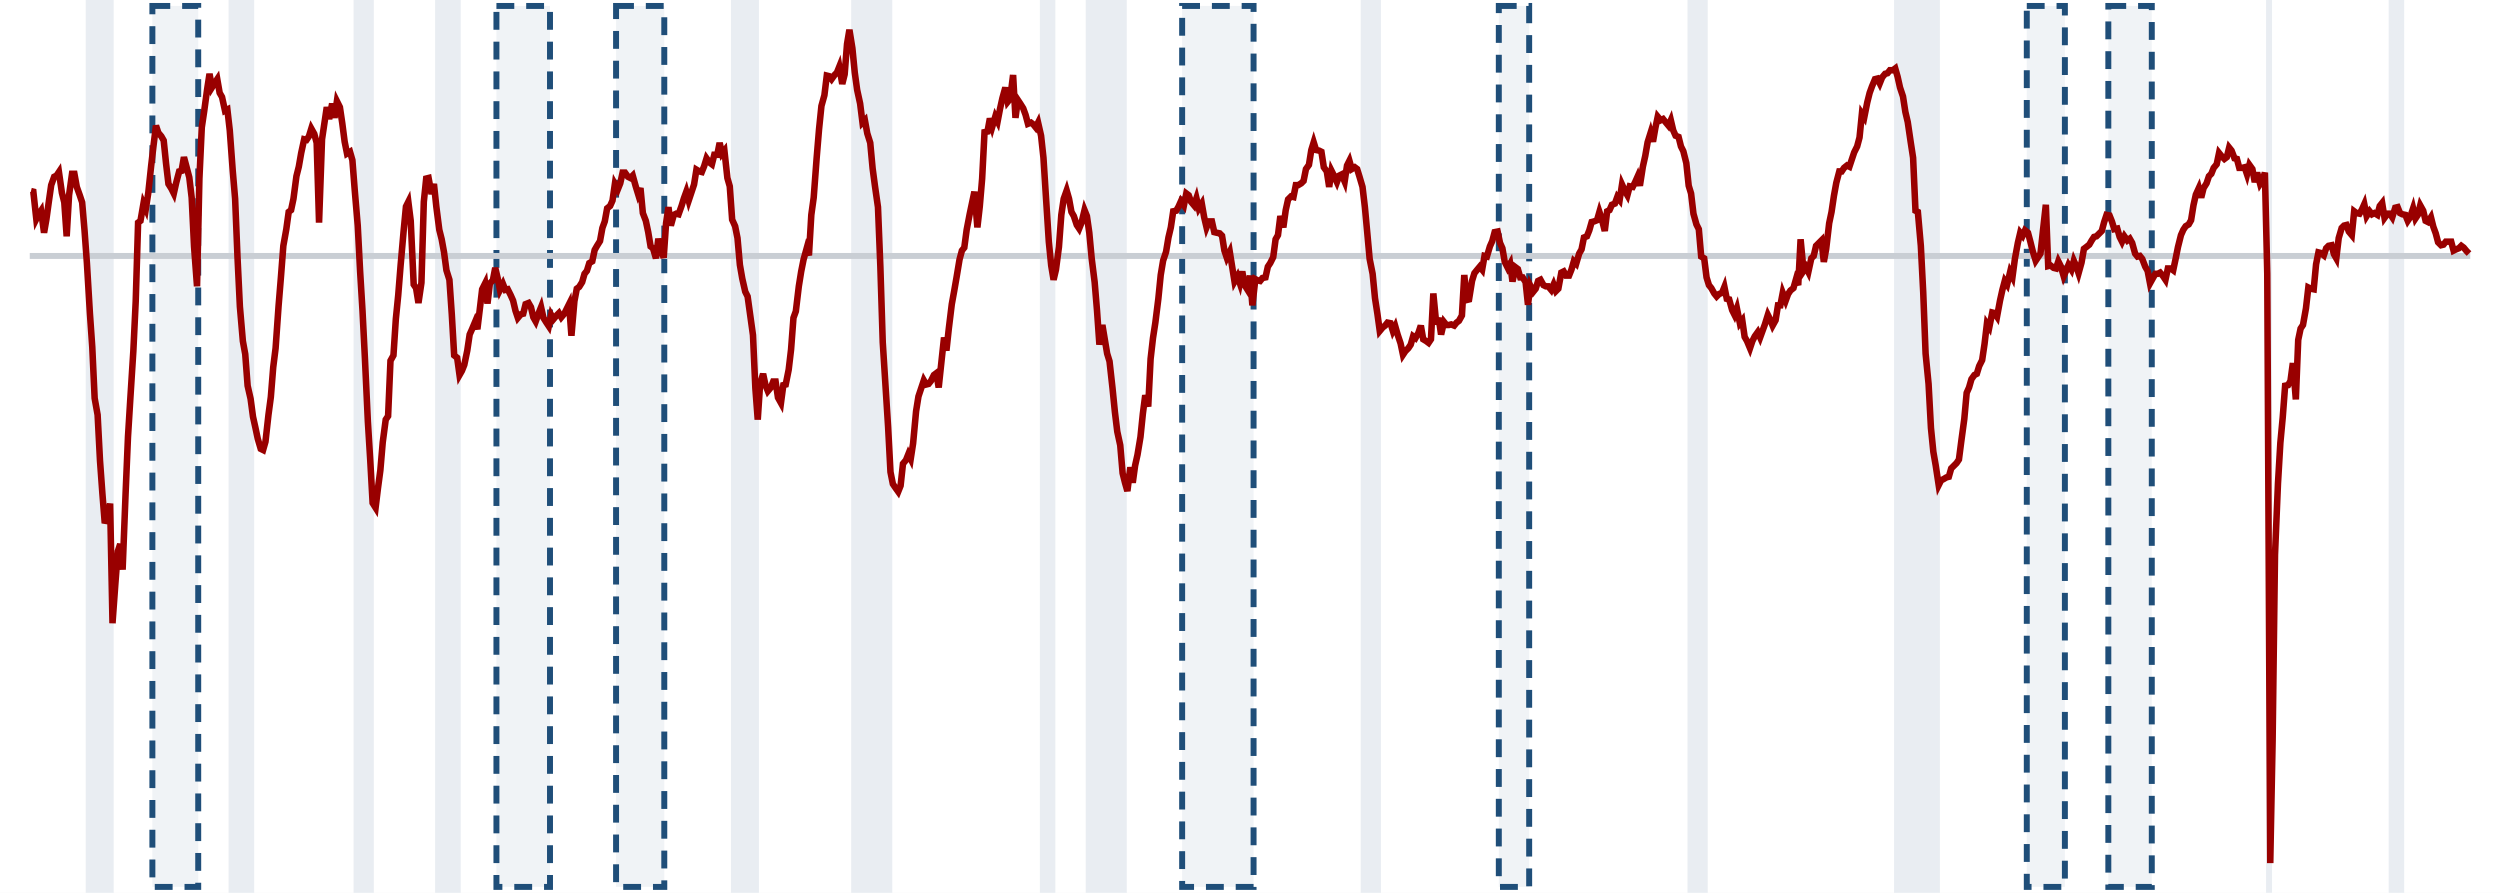
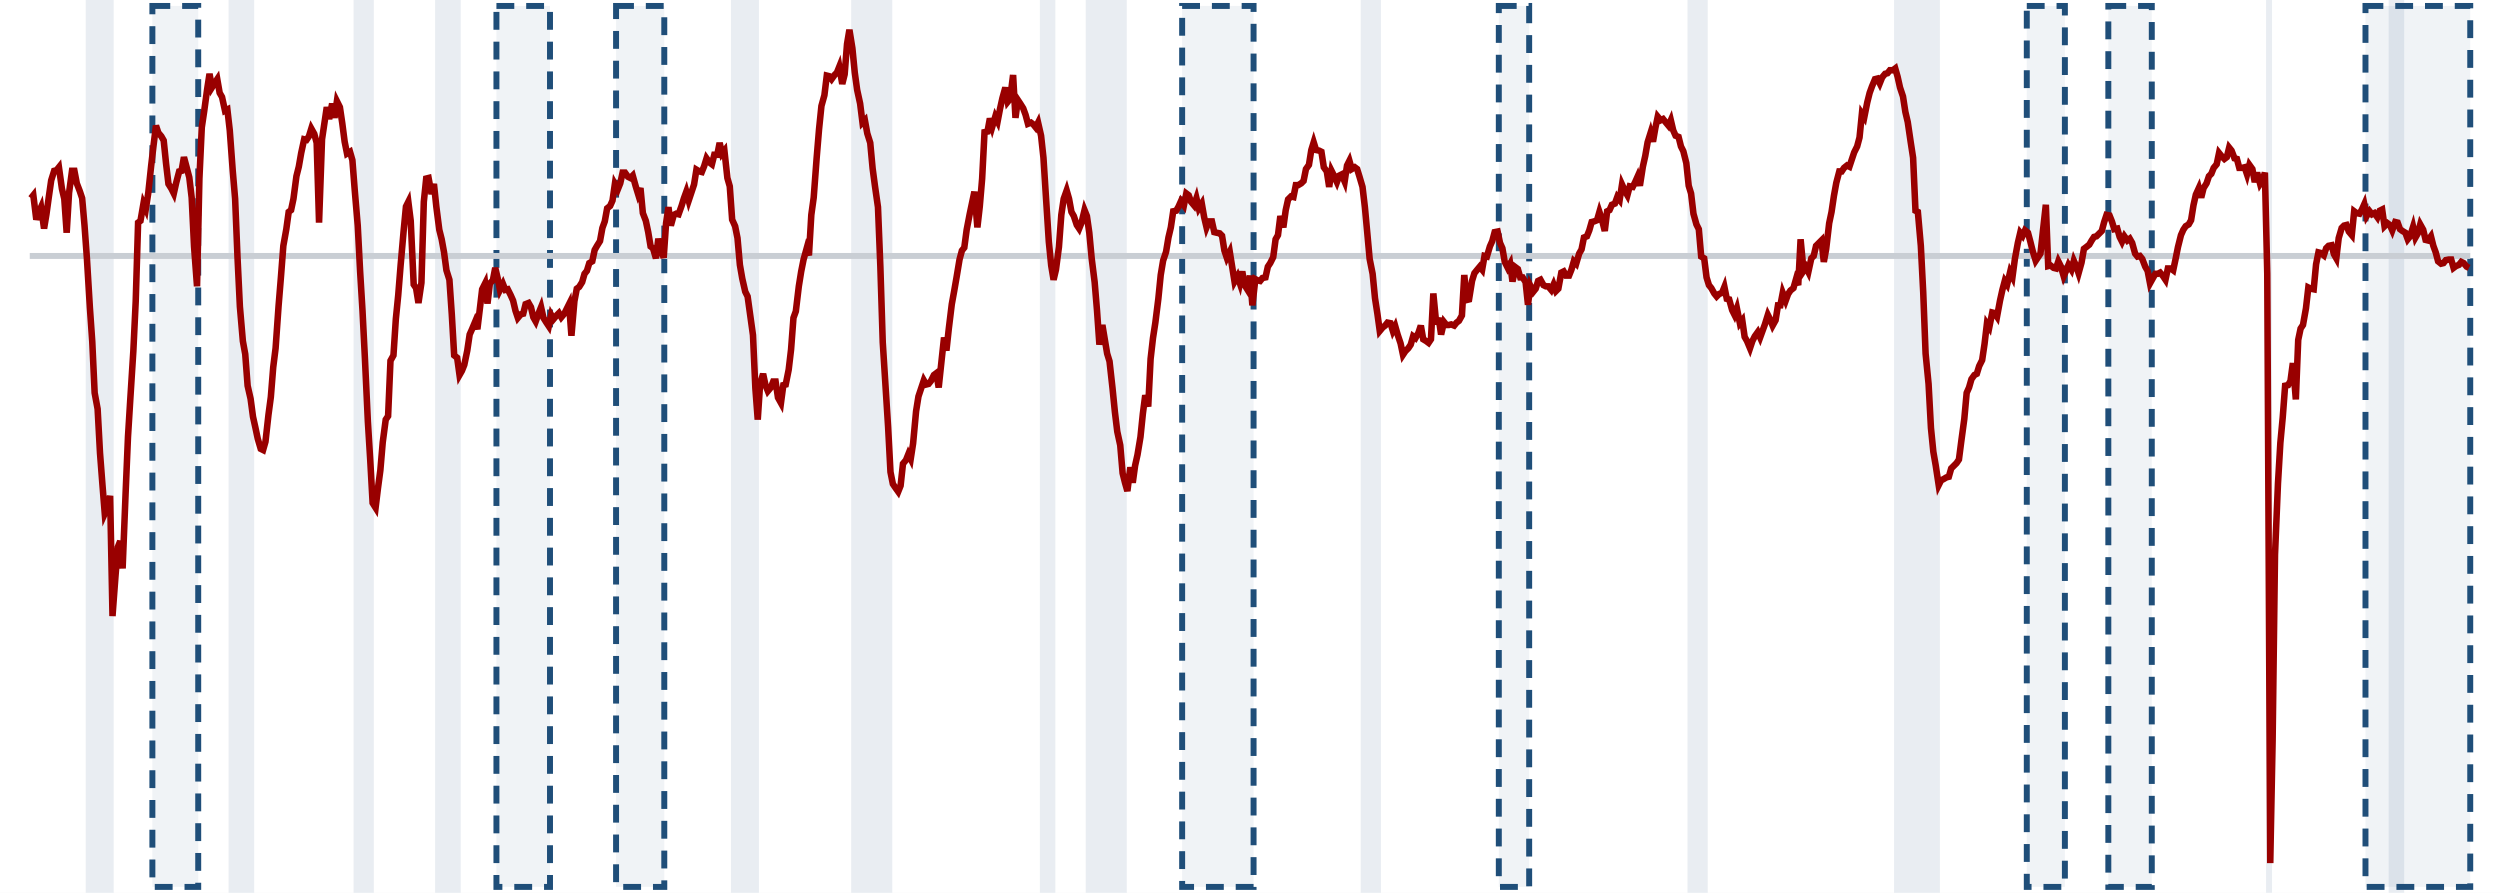
<svg xmlns="http://www.w3.org/2000/svg" viewBox="0 0 420 150" preserveAspectRatio="none">
  <defs>
    <pattern id="h" width="5" height="5" patternUnits="userSpaceOnUse" patternTransform="rotate(45)">
      <rect width="2.5" height="5" fill="#9aa3ad" fill-opacity=".6" />
    </pattern>
  </defs>
  <rect width="420" height="150" fill="#fff" />
  <rect x="14.4" y="0" width="4.7" height="150" fill="#e9edf2" />
  <rect x="38.4" y="0" width="4.3" height="150" fill="#e9edf2" />
  <rect x="59.4" y="0" width="3.4" height="150" fill="#e9edf2" />
  <rect x="73.1" y="0" width="4.3" height="150" fill="#e9edf2" />
  <rect x="122.8" y="0" width="4.7" height="150" fill="#e9edf2" />
  <rect x="143.0" y="0" width="6.9" height="150" fill="#e9edf2" />
  <rect x="174.7" y="0" width="2.6" height="150" fill="#e9edf2" />
  <rect x="182.4" y="0" width="6.9" height="150" fill="#e9edf2" />
  <rect x="228.6" y="0" width="3.4" height="150" fill="#e9edf2" />
  <rect x="283.5" y="0" width="3.4" height="150" fill="#e9edf2" />
  <rect x="318.2" y="0" width="7.7" height="150" fill="#e9edf2" />
  <rect x="380.7" y="0" width="1.0" height="150" fill="#e9edf2" />
  <rect x="401.3" y="0" width="2.6" height="150" fill="#e9edf2" />
  <rect x="25.6" y="1" width="7.7" height="148" fill="#1f4e79" fill-opacity=".07" stroke="#1f4e79" stroke-width="1" stroke-dasharray="3 2" vector-effect="non-scaling-stroke" />
  <rect x="83.4" y="1" width="9.0" height="148" fill="#1f4e79" fill-opacity=".07" stroke="#1f4e79" stroke-width="1" stroke-dasharray="3 2" vector-effect="non-scaling-stroke" />
  <rect x="103.5" y="1" width="8.1" height="148" fill="#1f4e79" fill-opacity=".07" stroke="#1f4e79" stroke-width="1" stroke-dasharray="3 2" vector-effect="non-scaling-stroke" />
  <rect x="198.6" y="1" width="12.0" height="148" fill="#1f4e79" fill-opacity=".07" stroke="#1f4e79" stroke-width="1" stroke-dasharray="3 2" vector-effect="non-scaling-stroke" />
  <rect x="251.8" y="1" width="5.1" height="148" fill="#1f4e79" fill-opacity=".07" stroke="#1f4e79" stroke-width="1" stroke-dasharray="3 2" vector-effect="non-scaling-stroke" />
  <rect x="340.5" y="1" width="6.4" height="148" fill="#1f4e79" fill-opacity=".07" stroke="#1f4e79" stroke-width="1" stroke-dasharray="3 2" vector-effect="non-scaling-stroke" />
  <rect x="354.2" y="1" width="7.3" height="148" fill="#1f4e79" fill-opacity=".07" stroke="#1f4e79" stroke-width="1" stroke-dasharray="3 2" vector-effect="non-scaling-stroke" />
+   <rect x="397.4" y="1" width="17.6" height="148" fill="#1f4e79" fill-opacity=".07" stroke="#1f4e79" stroke-width="1" stroke-dasharray="3 2" vector-effect="non-scaling-stroke" />
  <line x1="5" x2="415" y1="43.0" y2="43.0" stroke="#c9ced4" stroke-width="1" vector-effect="non-scaling-stroke" />
-   <path d="M5.2 32.1 L5.6 32.2 L6.1 36.8 L6.5 36.0 L6.9 35.4 L7.4 39.1 L7.8 36.8 L8.2 33.9 L8.6 31.1 L9.1 29.7 L9.5 29.5 L9.9 28.9 L10.4 32.4 L10.8 34.0 L11.2 39.7 L11.6 32.8 L12.1 29.2 L12.5 29.2 L12.9 31.4 L13.4 32.8 L13.8 34.0 L14.2 38.7 L14.6 44.2 L15.1 52.6 L15.5 58.3 L15.9 66.9 L16.4 69.7 L16.8 77.4 L17.2 82.9 L17.6 87.9 L18.1 86.7 L18.5 84.6 L18.9 104.7 L19.4 97.8 L19.8 92.6 L20.2 91.4 L20.6 95.7 L21.1 82.9 L21.5 73.4 L21.9 66.9 L22.4 59.0 L22.8 50.6 L23.2 37.4 L23.6 37.1 L24.1 34.2 L24.5 35.1 L24.9 32.5 L25.4 27.8 L25.8 24.4 L26.2 21.1 L26.6 22.3 L27.1 22.9 L27.5 23.6 L27.9 27.5 L28.3 30.9 L28.8 31.7 L29.2 32.5 L29.6 30.7 L30.1 28.8 L30.5 28.7 L30.9 26.4 L31.3 27.9 L31.8 29.8 L32.2 33.2 L32.6 41.4 L33.1 48.1 L33.5 30.0 L33.9 21.4 L34.3 18.7 L34.8 15.0 L35.2 12.4 L35.6 14.7 L36.1 13.9 L36.5 13.3 L36.9 15.6 L37.3 16.3 L37.8 18.6 L38.2 18.4 L38.6 21.9 L39.1 28.7 L39.5 33.4 L39.9 43.2 L40.3 51.5 L40.8 57.3 L41.2 59.5 L41.6 64.8 L42.1 67.0 L42.5 70.0 L42.9 71.8 L43.3 73.7 L43.8 75.4 L44.2 75.6 L44.6 74.2 L45.1 69.7 L45.5 66.7 L45.9 61.7 L46.3 58.5 L46.8 51.4 L47.2 46.5 L47.6 41.3 L48.1 38.5 L48.5 35.6 L48.9 35.3 L49.3 33.4 L49.8 29.6 L50.2 28.0 L50.6 25.7 L51.1 23.4 L51.5 23.5 L51.9 22.9 L52.3 21.6 L52.8 22.5 L53.2 24.0 L53.6 37.4 L54.1 23.4 L54.5 20.7 L54.9 18.0 L55.3 20.0 L55.8 17.4 L56.2 19.8 L56.6 17.0 L57.1 18.0 L57.5 20.7 L57.9 23.8 L58.3 25.8 L58.8 25.5 L59.2 26.9 L59.6 32.0 L60.1 37.9 L60.5 45.6 L60.9 52.2 L61.3 60.1 L61.8 70.8 L62.2 77.3 L62.6 84.5 L63.1 85.3 L63.5 82.0 L63.9 79.0 L64.3 74.3 L64.8 70.5 L65.2 69.9 L65.6 60.6 L66.1 59.7 L66.5 53.6 L66.9 49.6 L67.3 44.6 L67.8 38.9 L68.2 34.7 L68.6 33.9 L69.0 37.1 L69.5 47.8 L69.9 48.4 L70.3 50.9 L70.8 47.5 L71.2 33.9 L71.6 30.0 L72.0 29.9 L72.5 32.6 L72.9 30.9 L73.3 34.7 L73.8 38.6 L74.2 40.2 L74.6 42.4 L75.0 45.4 L75.5 47.0 L75.9 52.8 L76.3 59.7 L76.8 60.1 L77.2 63.0 L77.6 62.3 L78.0 61.3 L78.5 58.9 L78.9 56.2 L79.3 55.3 L79.8 54.1 L80.2 55.3 L80.6 52.0 L81.0 48.6 L81.5 47.6 L81.9 51.0 L82.3 47.6 L82.8 47.1 L83.2 45.0 L83.6 46.7 L84.0 48.7 L84.5 47.7 L84.9 48.7 L85.3 48.6 L85.8 49.6 L86.2 50.5 L86.6 52.2 L87.0 53.4 L87.5 52.8 L87.9 52.7 L88.3 51.1 L88.8 50.9 L89.2 51.6 L89.6 53.3 L90.0 54.0 L90.5 52.6 L90.9 51.6 L91.3 53.4 L91.8 54.2 L92.2 54.8 L92.6 52.9 L93.0 53.6 L93.5 53.0 L93.9 52.6 L94.3 53.3 L94.8 52.7 L95.2 51.9 L95.6 51.1 L96.0 56.4 L96.5 50.6 L96.9 48.5 L97.3 48.2 L97.8 47.4 L98.2 46.0 L98.6 45.5 L99.0 44.2 L99.5 43.9 L99.9 42.0 L100.3 41.3 L100.8 40.5 L101.2 38.3 L101.6 37.2 L102.0 35.0 L102.5 34.6 L102.9 33.7 L103.3 30.9 L103.8 31.8 L104.2 30.8 L104.6 29.0 L105.0 29.0 L105.5 29.7 L105.9 29.9 L106.3 29.5 L106.8 31.3 L107.2 32.6 L107.6 31.6 L108.0 35.8 L108.5 37.1 L108.9 39.0 L109.3 41.4 L109.7 41.7 L110.2 43.4 L110.6 40.1 L111.0 41.9 L111.5 43.3 L111.9 37.5 L112.3 34.8 L112.7 37.9 L113.2 36.1 L113.6 35.9 L114.0 36.0 L114.5 34.6 L114.9 33.3 L115.3 32.2 L115.7 33.7 L116.2 32.2 L116.6 31.0 L117.0 28.5 L117.5 28.8 L117.9 28.9 L118.3 27.9 L118.7 26.6 L119.2 27.3 L119.6 27.6 L120.0 26.0 L120.5 26.0 L120.9 24.0 L121.3 25.8 L121.7 25.3 L122.2 29.9 L122.6 31.3 L123.0 36.9 L123.5 38.0 L123.9 40.0 L124.3 44.5 L124.7 46.8 L125.2 49.0 L125.6 49.8 L126.0 52.7 L126.5 56.3 L126.9 65.2 L127.3 70.5 L127.7 64.5 L128.2 62.8 L128.6 64.7 L129.0 65.7 L129.5 65.1 L129.9 64.1 L130.3 64.1 L130.7 66.8 L131.2 67.7 L131.6 64.7 L132.0 64.6 L132.5 62.1 L132.9 58.7 L133.3 53.4 L133.7 52.3 L134.2 48.1 L134.6 45.6 L135.0 43.6 L135.5 41.8 L135.9 42.9 L136.3 36.1 L136.7 33.2 L137.2 26.5 L137.6 21.7 L138.0 17.8 L138.5 16.0 L138.9 12.7 L139.3 12.8 L139.7 13.3 L140.2 12.6 L140.6 12.2 L141.0 11.2 L141.5 14.1 L141.9 12.5 L142.3 7.4 L142.7 5.0 L143.2 8.1 L143.6 12.2 L144.0 15.1 L144.5 17.4 L144.9 20.6 L145.3 20.2 L145.7 22.4 L146.2 24.0 L146.6 28.3 L147.0 31.3 L147.5 34.8 L147.9 44.8 L148.3 57.5 L148.7 63.8 L149.2 71.7 L149.6 79.3 L150.0 81.3 L150.4 81.9 L150.9 82.6 L151.3 81.6 L151.7 77.9 L152.2 77.3 L152.6 76.3 L153.0 77.1 L153.4 74.5 L153.9 69.1 L154.3 66.6 L154.7 65.4 L155.2 63.9 L155.6 64.6 L156.0 64.5 L156.4 64.0 L156.9 63.0 L157.3 62.7 L157.7 65.1 L158.2 60.4 L158.6 56.7 L159.0 58.9 L159.4 55.2 L159.9 51.1 L160.3 48.9 L160.7 46.6 L161.2 43.6 L161.6 42.1 L162.0 41.6 L162.4 38.6 L162.9 36.0 L163.3 34.1 L163.7 32.2 L164.2 38.2 L164.6 34.7 L165.0 30.0 L165.4 22.2 L165.9 22.1 L166.3 19.9 L166.7 21.3 L167.2 19.6 L167.6 20.4 L168.0 18.3 L168.4 16.5 L168.9 14.7 L169.3 17.1 L169.7 16.6 L170.2 12.6 L170.6 19.8 L171.0 16.8 L171.4 17.4 L171.9 18.2 L172.3 19.3 L172.7 20.8 L173.2 20.6 L173.6 20.9 L174.0 21.4 L174.4 20.6 L174.9 22.8 L175.3 26.5 L175.7 32.8 L176.2 40.6 L176.6 44.6 L177.0 47.0 L177.4 45.3 L177.9 41.5 L178.3 36.1 L178.7 33.4 L179.2 32.0 L179.6 33.4 L180.0 35.6 L180.4 36.3 L180.9 37.8 L181.3 38.4 L181.7 37.4 L182.2 35.3 L182.6 36.3 L183.0 39.1 L183.4 43.4 L183.9 47.4 L184.3 52.2 L184.7 57.9 L185.2 54.6 L185.6 57.0 L186.0 59.4 L186.4 60.7 L186.9 65.2 L187.3 69.2 L187.7 72.5 L188.2 74.8 L188.6 79.5 L189.0 81.1 L189.4 82.5 L189.9 78.5 L190.3 81.1 L190.7 78.2 L191.1 76.4 L191.6 73.4 L192.0 69.5 L192.4 66.4 L192.9 68.3 L193.3 60.3 L193.7 56.8 L194.1 54.2 L194.6 50.2 L195.0 46.2 L195.4 43.8 L195.9 42.3 L196.3 39.9 L196.7 38.2 L197.1 35.5 L197.6 35.4 L198.0 34.7 L198.4 33.8 L198.9 34.5 L199.3 32.5 L199.7 32.8 L200.1 33.9 L200.6 34.5 L201.0 33.3 L201.4 35.0 L201.9 34.2 L202.3 36.5 L202.7 38.2 L203.1 37.2 L203.6 37.2 L204.0 39.0 L204.4 39.1 L204.9 39.2 L205.3 39.6 L205.7 42.1 L206.1 43.3 L206.6 42.3 L207.0 44.8 L207.4 47.3 L207.9 46.4 L208.3 47.6 L208.7 45.6 L209.1 47.9 L209.6 48.7 L210.0 46.3 L210.4 51.3 L210.9 46.9 L211.3 47.1 L211.7 47.2 L212.1 46.7 L212.6 46.6 L213.0 44.8 L213.4 44.2 L213.9 43.2 L214.3 40.2 L214.7 39.5 L215.1 36.3 L215.6 38.2 L216.0 35.3 L216.4 33.5 L216.9 33.0 L217.3 33.1 L217.7 31.1 L218.1 31.1 L218.6 30.8 L219.0 30.4 L219.4 28.4 L219.9 27.7 L220.3 25.2 L220.7 23.9 L221.1 25.2 L221.6 25.3 L222.0 25.5 L222.4 28.1 L222.9 28.8 L223.3 31.4 L223.7 28.7 L224.1 29.5 L224.6 30.6 L225.0 29.5 L225.4 29.3 L225.9 30.5 L226.3 27.8 L226.7 27.0 L227.1 28.4 L227.6 28.1 L228.0 28.4 L228.4 29.7 L228.9 31.4 L229.3 34.8 L229.7 39.1 L230.1 43.5 L230.6 46.0 L231.0 50.1 L231.4 52.7 L231.8 55.6 L232.3 55.0 L232.7 54.7 L233.1 54.2 L233.6 54.3 L234.0 55.6 L234.4 54.8 L234.8 56.2 L235.3 57.7 L235.7 59.6 L236.1 59.0 L236.6 58.5 L237.0 57.9 L237.4 56.5 L237.8 56.8 L238.3 55.9 L238.7 54.7 L239.1 57.0 L239.6 57.3 L240.0 57.6 L240.4 57.0 L240.8 49.3 L241.3 54.5 L241.7 53.4 L242.1 56.2 L242.6 54.1 L243.0 54.6 L243.4 54.6 L243.8 54.5 L244.3 54.7 L244.7 54.2 L245.1 53.9 L245.6 53.0 L246.0 46.2 L246.4 50.4 L246.8 50.3 L247.3 47.2 L247.7 45.9 L248.1 45.4 L248.6 44.8 L249.0 45.3 L249.4 43.0 L249.8 43.1 L250.3 41.4 L250.7 40.5 L251.1 39.0 L251.6 38.9 L252.0 40.8 L252.4 41.7 L252.8 44.0 L253.3 45.0 L253.7 44.3 L254.1 47.3 L254.6 44.9 L255.0 45.2 L255.4 46.6 L255.8 46.6 L256.3 47.4 L256.7 51.2 L257.1 48.0 L257.6 49.0 L258.0 48.5 L258.4 47.2 L258.8 47.0 L259.3 47.9 L259.7 48.1 L260.1 48.1 L260.6 48.7 L261.0 47.8 L261.4 48.9 L261.8 48.5 L262.3 45.8 L262.7 45.6 L263.1 46.3 L263.6 46.3 L264.0 45.3 L264.4 43.9 L264.8 44.3 L265.3 42.6 L265.7 41.9 L266.1 39.9 L266.6 39.7 L267.0 38.7 L267.4 37.3 L267.8 37.2 L268.3 37.0 L268.7 35.6 L269.1 36.8 L269.6 38.8 L270.0 35.5 L270.4 35.3 L270.8 34.4 L271.3 34.2 L271.7 33.1 L272.1 33.6 L272.5 31.0 L273.0 32.1 L273.4 32.8 L273.8 31.3 L274.3 31.4 L274.7 30.6 L275.1 29.7 L275.5 31.2 L276.0 28.0 L276.4 26.2 L276.8 23.9 L277.3 22.3 L277.7 23.8 L278.1 21.5 L278.5 19.6 L279.0 20.2 L279.4 20.0 L279.8 20.5 L280.3 21.1 L280.7 20.2 L281.1 21.9 L281.5 22.8 L282.0 23.0 L282.4 24.6 L282.8 25.4 L283.3 27.4 L283.7 31.2 L284.1 32.5 L284.5 35.9 L285.0 37.7 L285.4 38.5 L285.8 43.1 L286.3 43.4 L286.7 46.6 L287.1 47.9 L287.5 48.4 L288.0 49.3 L288.4 49.8 L288.8 49.4 L289.3 49.2 L289.7 48.2 L290.1 50.2 L290.5 50.3 L291.0 52.1 L291.4 52.9 L291.8 51.8 L292.3 54.3 L292.7 53.8 L293.1 56.6 L293.5 57.3 L294.0 58.5 L294.4 57.3 L294.8 56.5 L295.3 55.8 L295.7 56.7 L296.1 55.6 L296.5 54.5 L297.0 52.9 L297.4 53.7 L297.8 54.7 L298.3 53.8 L298.7 51.3 L299.1 51.3 L299.5 49.2 L300.0 50.5 L300.4 49.4 L300.8 48.8 L301.3 48.4 L301.7 47.0 L302.1 47.9 L302.5 40.2 L303.0 45.5 L303.4 44.9 L303.8 45.7 L304.3 43.4 L304.7 43.0 L305.1 41.3 L305.5 40.9 L306.0 40.4 L306.4 44.0 L306.8 41.8 L307.3 37.5 L307.7 35.6 L308.1 32.9 L308.5 30.7 L309.0 28.8 L309.4 28.8 L309.8 28.2 L310.3 27.8 L310.7 28.0 L311.1 26.8 L311.5 25.6 L312.0 24.6 L312.4 23.1 L312.8 19.1 L313.2 19.7 L313.7 17.2 L314.1 15.6 L314.5 14.5 L315.0 13.3 L315.4 13.2 L315.8 14.0 L316.2 13.0 L316.7 12.4 L317.1 12.3 L317.5 11.8 L318.0 11.8 L318.4 11.5 L318.8 12.9 L319.2 14.7 L319.7 16.2 L320.1 18.8 L320.5 20.5 L321.0 23.9 L321.4 26.5 L321.8 35.4 L322.2 35.6 L322.7 41.3 L323.1 49.1 L323.5 59.4 L324.0 64.5 L324.4 71.9 L324.8 75.9 L325.2 78.2 L325.7 81.5 L326.1 80.7 L326.5 80.5 L327.0 80.2 L327.4 80.1 L327.8 78.7 L328.2 78.3 L328.7 77.8 L329.1 77.2 L329.5 74.1 L330.0 70.4 L330.4 66.0 L330.8 65.1 L331.2 63.7 L331.7 63.0 L332.1 62.8 L332.5 61.5 L333.0 60.5 L333.4 57.8 L333.8 54.4 L334.2 55.0 L334.7 52.5 L335.1 52.6 L335.5 53.2 L336.0 50.5 L336.4 48.7 L336.8 47.2 L337.2 47.8 L337.7 45.7 L338.1 46.5 L338.5 43.5 L339.0 40.8 L339.4 39.1 L339.8 39.6 L340.2 38.7 L340.7 39.1 L341.1 40.6 L341.5 42.2 L342.0 43.8 L342.4 43.2 L342.8 42.6 L343.2 38.9 L343.7 34.4 L344.1 44.7 L344.5 44.6 L345.0 45.0 L345.4 45.1 L345.8 43.9 L346.2 44.7 L346.7 46.4 L347.1 45.5 L347.5 44.5 L348.0 45.3 L348.4 43.8 L348.8 44.7 L349.2 45.9 L349.7 44.1 L350.1 41.8 L350.5 41.5 L351.0 41.1 L351.4 40.4 L351.8 39.8 L352.2 39.7 L352.7 39.2 L353.1 38.8 L353.5 37.3 L353.9 36.1 L354.4 36.2 L354.8 37.2 L355.2 38.5 L355.7 38.4 L356.1 39.8 L356.5 40.6 L356.9 39.7 L357.4 40.4 L357.8 40.1 L358.2 40.8 L358.7 42.6 L359.1 43.1 L359.5 43.0 L359.9 43.5 L360.4 44.8 L360.8 45.5 L361.2 47.6 L361.7 46.7 L362.1 46.0 L362.5 46.0 L362.9 45.8 L363.4 46.4 L363.8 47.0 L364.2 45.1 L364.7 45.1 L365.1 45.4 L365.5 43.5 L365.9 41.5 L366.4 39.5 L366.8 38.6 L367.2 38.0 L367.7 37.7 L368.1 37.0 L368.5 34.5 L368.9 32.7 L369.4 31.6 L369.8 33.2 L370.2 31.6 L370.7 30.8 L371.1 29.6 L371.5 29.2 L371.9 28.2 L372.4 27.6 L372.8 25.7 L373.2 26.2 L373.7 26.7 L374.1 26.4 L374.5 24.8 L374.9 25.3 L375.4 26.6 L375.8 26.7 L376.2 28.2 L376.7 28.2 L377.1 28.1 L377.5 29.3 L377.9 27.7 L378.4 28.4 L378.8 30.6 L379.2 29.0 L379.7 30.9 L380.1 30.3 L380.5 29.0 L380.9 46.0 L381.4 145.0 L381.8 124.4 L382.2 93.2 L382.7 81.2 L383.1 74.4 L383.5 70.1 L383.9 64.8 L384.4 64.7 L384.8 64.0 L385.2 61.0 L385.7 67.1 L386.1 57.1 L386.5 55.2 L386.9 54.6 L387.4 51.8 L387.8 48.3 L388.2 48.5 L388.7 48.6 L389.1 44.4 L389.5 42.4 L389.9 42.5 L390.4 42.9 L390.8 41.7 L391.2 41.3 L391.7 41.2 L392.1 42.7 L392.5 43.4 L392.9 40.0 L393.4 38.3 L393.8 37.9 L394.2 37.8 L394.6 38.9 L395.1 39.5 L395.5 35.5 L395.9 35.8 L396.4 35.9 L396.8 35.2 L397.2 34.3 L397.6 36.3 L398.1 35.5 L398.5 36.0 L398.9 35.8 L399.4 36.1 L399.8 34.6 L400.2 34.1 L400.6 36.6 L401.1 35.9 L401.5 35.9 L401.9 36.5 L402.4 34.9 L402.8 34.8 L403.2 35.8 L403.6 36.0 L404.1 36.1 L404.5 37.1 L404.9 36.5 L405.4 35.0 L405.8 36.7 L406.2 36.1 L406.6 34.5 L407.1 35.4 L407.5 37.1 L407.9 37.3 L408.4 36.5 L408.8 38.1 L409.2 39.2 L409.6 40.7 L410.1 41.2 L410.5 41.1 L410.9 40.6 L411.4 40.6 L411.8 40.6 L412.2 42.1 L412.6 41.9 L413.1 41.7 L413.5 41.3 L413.9 41.6 L414.4 42.2 L414.8 42.6" fill="none" stroke="#990000" stroke-width="1.1" vector-effect="non-scaling-stroke" />
+   <path d="M5.2 33.3 L5.6 32.8 L6.1 36.9 L6.5 35.7 L6.9 34.8 L7.4 38.4 L7.8 36.0 L8.2 33.1 L8.6 30.3 L9.1 28.7 L9.5 28.6 L9.9 28.1 L10.4 31.7 L10.8 33.4 L11.2 39.1 L11.6 32.4 L12.1 28.7 L12.5 28.7 L12.9 30.8 L13.4 32.1 L13.8 33.3 L14.2 37.9 L14.6 43.4 L15.1 51.7 L15.5 57.4 L15.9 66.0 L16.4 68.7 L16.8 76.1 L17.2 81.3 L17.6 86.3 L18.1 85.2 L18.5 83.3 L18.9 103.5 L19.4 96.8 L19.8 91.9 L20.2 90.9 L20.6 95.5 L21.1 82.9 L21.5 73.4 L21.9 66.9 L22.4 59.0 L22.8 50.6 L23.2 37.4 L23.6 37.1 L24.1 34.2 L24.5 35.1 L24.9 32.5 L25.4 27.8 L25.8 24.4 L26.2 21.1 L26.6 22.3 L27.1 22.9 L27.5 23.6 L27.9 27.5 L28.3 30.9 L28.8 31.7 L29.2 32.5 L29.6 30.7 L30.1 28.8 L30.5 28.7 L30.9 26.4 L31.3 27.9 L31.8 29.8 L32.2 33.2 L32.6 41.4 L33.1 48.1 L33.5 30.0 L33.9 21.4 L34.3 18.7 L34.8 15.0 L35.2 12.4 L35.6 14.7 L36.1 13.9 L36.5 13.3 L36.9 15.6 L37.3 16.3 L37.8 18.6 L38.2 18.4 L38.6 21.9 L39.1 28.7 L39.5 33.4 L39.9 43.2 L40.3 51.5 L40.8 57.3 L41.2 59.5 L41.6 64.8 L42.1 67.0 L42.5 70.0 L42.9 71.8 L43.3 73.7 L43.8 75.4 L44.2 75.6 L44.6 74.2 L45.1 69.7 L45.5 66.7 L45.9 61.7 L46.3 58.5 L46.8 51.4 L47.2 46.5 L47.6 41.3 L48.1 38.5 L48.5 35.6 L48.9 35.3 L49.3 33.4 L49.8 29.6 L50.2 28.0 L50.6 25.7 L51.1 23.4 L51.5 23.5 L51.9 22.9 L52.3 21.6 L52.8 22.5 L53.2 24.0 L53.6 37.4 L54.1 23.4 L54.5 20.7 L54.9 18.0 L55.3 20.0 L55.8 17.4 L56.2 19.8 L56.6 17.0 L57.1 18.0 L57.5 20.7 L57.9 23.8 L58.3 25.8 L58.8 25.5 L59.2 26.9 L59.6 32.0 L60.1 37.9 L60.5 45.6 L60.9 52.2 L61.3 60.1 L61.8 70.8 L62.2 77.3 L62.6 84.5 L63.1 85.3 L63.5 82.0 L63.9 79.0 L64.3 74.3 L64.8 70.5 L65.2 69.9 L65.6 60.6 L66.1 59.7 L66.5 53.6 L66.9 49.6 L67.3 44.6 L67.8 38.9 L68.2 34.7 L68.6 33.9 L69.0 37.1 L69.5 47.8 L69.9 48.4 L70.3 50.9 L70.8 47.5 L71.2 33.9 L71.6 30.0 L72.0 29.9 L72.5 32.6 L72.9 30.9 L73.3 34.7 L73.8 38.6 L74.2 40.2 L74.6 42.4 L75.0 45.4 L75.5 47.0 L75.9 52.8 L76.3 59.7 L76.8 60.1 L77.2 63.0 L77.6 62.3 L78.0 61.3 L78.5 58.9 L78.9 56.2 L79.3 55.3 L79.8 54.1 L80.2 55.3 L80.6 52.0 L81.0 48.6 L81.5 47.6 L81.9 51.0 L82.3 47.6 L82.8 47.1 L83.2 45.0 L83.6 46.7 L84.0 48.7 L84.5 47.7 L84.9 48.7 L85.3 48.6 L85.8 49.6 L86.2 50.5 L86.6 52.2 L87.0 53.4 L87.5 52.8 L87.9 52.7 L88.3 51.1 L88.8 50.9 L89.2 51.6 L89.6 53.3 L90.0 54.0 L90.5 52.6 L90.9 51.6 L91.3 53.4 L91.8 54.2 L92.2 54.8 L92.6 52.9 L93.0 53.6 L93.5 53.0 L93.9 52.6 L94.3 53.3 L94.8 52.7 L95.2 51.9 L95.6 51.1 L96.0 56.4 L96.5 50.6 L96.9 48.5 L97.3 48.2 L97.8 47.4 L98.2 46.0 L98.6 45.5 L99.0 44.2 L99.5 43.9 L99.9 42.0 L100.3 41.3 L100.8 40.5 L101.2 38.3 L101.6 37.2 L102.0 35.0 L102.5 34.6 L102.9 33.7 L103.3 30.9 L103.8 31.8 L104.2 30.8 L104.6 29.0 L105.0 29.0 L105.5 29.7 L105.9 29.9 L106.3 29.5 L106.8 31.3 L107.2 32.6 L107.6 31.6 L108.0 35.8 L108.5 37.1 L108.9 39.0 L109.3 41.4 L109.7 41.7 L110.2 43.4 L110.6 40.1 L111.0 41.9 L111.5 43.3 L111.9 37.5 L112.3 34.8 L112.7 37.9 L113.2 36.1 L113.6 35.9 L114.0 36.0 L114.5 34.6 L114.9 33.3 L115.3 32.2 L115.7 33.7 L116.2 32.2 L116.6 31.0 L117.0 28.5 L117.5 28.8 L117.9 28.9 L118.3 27.9 L118.7 26.6 L119.2 27.3 L119.6 27.6 L120.0 26.0 L120.5 26.0 L120.9 24.0 L121.3 25.8 L121.7 25.3 L122.2 29.9 L122.6 31.3 L123.0 36.9 L123.5 38.0 L123.9 40.0 L124.3 44.5 L124.7 46.8 L125.2 49.0 L125.6 49.8 L126.0 52.7 L126.5 56.3 L126.9 65.2 L127.3 70.5 L127.7 64.5 L128.2 62.8 L128.6 64.7 L129.0 65.7 L129.5 65.1 L129.9 64.1 L130.3 64.1 L130.7 66.8 L131.2 67.7 L131.6 64.7 L132.0 64.6 L132.5 62.1 L132.9 58.7 L133.3 53.4 L133.7 52.3 L134.2 48.1 L134.6 45.6 L135.0 43.6 L135.5 41.8 L135.9 42.9 L136.3 36.1 L136.7 33.2 L137.2 26.5 L137.6 21.7 L138.0 17.8 L138.5 16.0 L138.9 12.7 L139.3 12.8 L139.7 13.3 L140.2 12.6 L140.6 12.2 L141.0 11.2 L141.5 14.1 L141.9 12.5 L142.3 7.4 L142.7 5.0 L143.2 8.1 L143.6 12.2 L144.0 15.1 L144.5 17.4 L144.9 20.6 L145.3 20.2 L145.7 22.4 L146.2 24.0 L146.6 28.3 L147.0 31.3 L147.5 34.8 L147.9 44.8 L148.3 57.5 L148.7 63.8 L149.2 71.7 L149.6 79.3 L150.0 81.3 L150.4 81.9 L150.9 82.6 L151.3 81.6 L151.7 77.9 L152.2 77.3 L152.6 76.3 L153.0 77.1 L153.4 74.5 L153.9 69.1 L154.3 66.6 L154.7 65.4 L155.2 63.9 L155.6 64.6 L156.0 64.5 L156.4 64.0 L156.9 63.0 L157.3 62.7 L157.7 65.1 L158.2 60.4 L158.6 56.7 L159.0 58.9 L159.4 55.2 L159.9 51.1 L160.3 48.9 L160.7 46.6 L161.2 43.6 L161.6 42.1 L162.0 41.6 L162.4 38.6 L162.9 36.0 L163.3 34.1 L163.7 32.2 L164.2 38.2 L164.6 34.7 L165.0 30.0 L165.4 22.2 L165.9 22.1 L166.3 19.9 L166.7 21.3 L167.2 19.6 L167.6 20.4 L168.0 18.3 L168.4 16.5 L168.9 14.7 L169.3 17.1 L169.7 16.6 L170.2 12.6 L170.6 19.8 L171.0 16.8 L171.4 17.4 L171.9 18.2 L172.3 19.3 L172.7 20.8 L173.2 20.6 L173.6 20.9 L174.0 21.4 L174.4 20.6 L174.9 22.8 L175.3 26.5 L175.7 32.8 L176.2 40.6 L176.6 44.6 L177.0 47.0 L177.4 45.3 L177.9 41.5 L178.3 36.1 L178.7 33.4 L179.2 32.0 L179.6 33.4 L180.0 35.6 L180.4 36.3 L180.9 37.8 L181.3 38.4 L181.7 37.4 L182.2 35.3 L182.6 36.3 L183.0 39.1 L183.4 43.4 L183.9 47.4 L184.3 52.2 L184.7 57.9 L185.2 54.6 L185.6 57.0 L186.0 59.4 L186.4 60.7 L186.9 65.2 L187.3 69.2 L187.7 72.5 L188.2 74.8 L188.6 79.5 L189.0 81.1 L189.4 82.5 L189.9 78.5 L190.3 81.1 L190.7 78.2 L191.1 76.4 L191.6 73.4 L192.0 69.5 L192.4 66.4 L192.9 68.3 L193.3 60.3 L193.7 56.8 L194.1 54.2 L194.6 50.2 L195.0 46.2 L195.4 43.8 L195.9 42.3 L196.3 39.9 L196.7 38.2 L197.1 35.5 L197.6 35.4 L198.0 34.7 L198.4 33.8 L198.9 34.5 L199.3 32.5 L199.7 32.8 L200.1 33.9 L200.6 34.5 L201.0 33.3 L201.4 35.0 L201.9 34.2 L202.3 36.5 L202.7 38.2 L203.1 37.2 L203.6 37.2 L204.0 39.0 L204.4 39.1 L204.9 39.2 L205.3 39.6 L205.7 42.1 L206.1 43.3 L206.6 42.3 L207.0 44.8 L207.4 47.3 L207.9 46.4 L208.3 47.6 L208.7 45.6 L209.1 47.9 L209.6 48.7 L210.0 46.3 L210.4 51.3 L210.9 46.9 L211.3 47.1 L211.7 47.2 L212.1 46.7 L212.6 46.6 L213.0 44.8 L213.4 44.2 L213.9 43.2 L214.3 40.2 L214.7 39.5 L215.1 36.3 L215.6 38.2 L216.0 35.3 L216.4 33.5 L216.9 33.0 L217.3 33.1 L217.7 31.1 L218.1 31.1 L218.6 30.8 L219.0 30.4 L219.4 28.4 L219.9 27.7 L220.3 25.2 L220.7 23.9 L221.1 25.2 L221.6 25.3 L222.0 25.5 L222.4 28.1 L222.9 28.8 L223.3 31.4 L223.7 28.7 L224.1 29.5 L224.6 30.6 L225.0 29.5 L225.4 29.3 L225.9 30.5 L226.3 27.8 L226.7 27.0 L227.1 28.4 L227.6 28.1 L228.0 28.4 L228.4 29.7 L228.9 31.4 L229.3 34.8 L229.7 39.1 L230.1 43.5 L230.6 46.0 L231.0 50.1 L231.4 52.7 L231.8 55.6 L232.3 55.0 L232.7 54.7 L233.1 54.2 L233.6 54.3 L234.0 55.6 L234.4 54.8 L234.8 56.2 L235.3 57.7 L235.7 59.6 L236.1 59.0 L236.6 58.5 L237.0 57.9 L237.4 56.5 L237.8 56.8 L238.3 55.9 L238.7 54.7 L239.1 57.0 L239.6 57.3 L240.0 57.6 L240.4 57.0 L240.8 49.3 L241.3 54.5 L241.7 53.4 L242.1 56.2 L242.6 54.1 L243.0 54.6 L243.4 54.6 L243.8 54.5 L244.3 54.7 L244.7 54.2 L245.1 53.9 L245.6 53.0 L246.0 46.2 L246.4 50.4 L246.8 50.3 L247.3 47.2 L247.7 45.9 L248.1 45.4 L248.6 44.8 L249.0 45.3 L249.4 43.0 L249.8 43.1 L250.3 41.4 L250.7 40.5 L251.1 39.0 L251.6 38.9 L252.0 40.8 L252.4 41.7 L252.8 44.0 L253.3 45.0 L253.7 44.3 L254.1 47.3 L254.6 44.9 L255.0 45.2 L255.4 46.6 L255.8 46.6 L256.3 47.4 L256.7 51.2 L257.1 48.0 L257.6 49.0 L258.0 48.5 L258.4 47.2 L258.8 47.0 L259.3 47.9 L259.7 48.1 L260.1 48.1 L260.6 48.7 L261.0 47.8 L261.4 48.9 L261.8 48.5 L262.3 45.8 L262.7 45.6 L263.1 46.3 L263.6 46.3 L264.0 45.3 L264.4 43.9 L264.8 44.3 L265.3 42.6 L265.7 41.9 L266.1 39.9 L266.6 39.7 L267.0 38.7 L267.4 37.3 L267.8 37.2 L268.3 37.0 L268.7 35.6 L269.1 36.8 L269.6 38.8 L270.0 35.5 L270.4 35.3 L270.8 34.4 L271.3 34.2 L271.7 33.1 L272.1 33.6 L272.5 31.0 L273.0 32.1 L273.4 32.8 L273.8 31.3 L274.3 31.4 L274.7 30.6 L275.1 29.7 L275.5 31.2 L276.0 28.0 L276.4 26.2 L276.8 23.9 L277.3 22.3 L277.7 23.8 L278.1 21.5 L278.5 19.6 L279.0 20.2 L279.4 20.0 L279.8 20.5 L280.3 21.1 L280.7 20.2 L281.1 21.9 L281.5 22.8 L282.0 23.0 L282.4 24.6 L282.8 25.4 L283.3 27.4 L283.7 31.2 L284.1 32.5 L284.5 35.9 L285.0 37.7 L285.4 38.5 L285.8 43.1 L286.3 43.4 L286.7 46.6 L287.1 47.9 L287.5 48.4 L288.0 49.3 L288.4 49.8 L288.8 49.4 L289.3 49.2 L289.7 48.2 L290.1 50.2 L290.5 50.3 L291.0 52.1 L291.4 52.9 L291.8 51.8 L292.3 54.3 L292.7 53.8 L293.1 56.6 L293.5 57.3 L294.0 58.5 L294.4 57.3 L294.8 56.5 L295.3 55.8 L295.7 56.7 L296.1 55.6 L296.5 54.5 L297.0 52.9 L297.4 53.7 L297.8 54.7 L298.3 53.8 L298.7 51.3 L299.1 51.3 L299.5 49.2 L300.0 50.5 L300.4 49.4 L300.8 48.8 L301.3 48.4 L301.7 47.0 L302.1 47.9 L302.5 40.2 L303.0 45.5 L303.4 44.9 L303.8 45.7 L304.3 43.4 L304.7 43.0 L305.1 41.3 L305.5 40.9 L306.0 40.4 L306.4 44.0 L306.8 41.8 L307.3 37.5 L307.7 35.6 L308.1 32.9 L308.5 30.7 L309.0 28.8 L309.4 28.8 L309.8 28.2 L310.3 27.8 L310.7 28.0 L311.1 26.8 L311.5 25.6 L312.0 24.6 L312.4 23.1 L312.8 19.1 L313.2 19.7 L313.7 17.2 L314.1 15.6 L314.5 14.5 L315.0 13.3 L315.4 13.2 L315.8 14.0 L316.2 13.0 L316.7 12.4 L317.1 12.3 L317.5 11.8 L318.0 11.8 L318.4 11.5 L318.8 12.9 L319.2 14.7 L319.7 16.2 L320.1 18.8 L320.5 20.5 L321.0 23.9 L321.4 26.5 L321.8 35.4 L322.2 35.6 L322.7 41.3 L323.1 49.1 L323.5 59.4 L324.0 64.5 L324.4 71.9 L324.8 75.9 L325.2 78.2 L325.7 81.5 L326.1 80.7 L326.5 80.5 L327.0 80.2 L327.4 80.1 L327.8 78.7 L328.2 78.3 L328.7 77.8 L329.1 77.2 L329.5 74.1 L330.0 70.4 L330.4 66.0 L330.8 65.1 L331.2 63.7 L331.7 63.0 L332.1 62.8 L332.5 61.5 L333.0 60.5 L333.4 57.8 L333.8 54.4 L334.2 55.0 L334.7 52.5 L335.1 52.6 L335.5 53.2 L336.0 50.5 L336.4 48.7 L336.8 47.2 L337.2 47.8 L337.7 45.7 L338.1 46.5 L338.5 43.5 L339.0 40.8 L339.4 39.1 L339.8 39.6 L340.2 38.7 L340.7 39.1 L341.1 40.6 L341.5 42.2 L342.0 43.8 L342.4 43.2 L342.8 42.6 L343.2 38.9 L343.7 34.4 L344.1 44.7 L344.5 44.6 L345.0 45.0 L345.4 45.1 L345.8 43.9 L346.2 44.7 L346.7 46.4 L347.1 45.5 L347.5 44.5 L348.0 45.3 L348.4 43.8 L348.8 44.7 L349.2 45.9 L349.7 44.1 L350.1 41.8 L350.5 41.5 L351.0 41.1 L351.4 40.4 L351.8 39.8 L352.2 39.7 L352.7 39.2 L353.1 38.8 L353.5 37.3 L353.9 36.1 L354.4 36.2 L354.8 37.2 L355.2 38.5 L355.7 38.4 L356.1 39.8 L356.5 40.6 L356.9 39.7 L357.4 40.4 L357.8 40.1 L358.2 40.8 L358.7 42.6 L359.1 43.1 L359.5 43.0 L359.9 43.5 L360.4 44.8 L360.8 45.5 L361.2 47.6 L361.7 46.7 L362.1 46.0 L362.5 46.0 L362.9 45.8 L363.4 46.4 L363.8 47.0 L364.2 45.1 L364.7 45.1 L365.1 45.4 L365.5 43.5 L365.9 41.5 L366.4 39.5 L366.8 38.6 L367.2 38.0 L367.7 37.7 L368.1 37.0 L368.5 34.5 L368.9 32.7 L369.4 31.6 L369.8 33.2 L370.2 31.6 L370.7 30.8 L371.1 29.6 L371.5 29.2 L371.9 28.2 L372.4 27.6 L372.8 25.7 L373.2 26.2 L373.7 26.7 L374.1 26.4 L374.5 24.8 L374.9 25.3 L375.4 26.6 L375.8 26.7 L376.2 28.2 L376.7 28.2 L377.1 28.1 L377.5 29.3 L377.9 27.7 L378.4 28.4 L378.8 30.6 L379.2 29.0 L379.7 30.9 L380.1 30.3 L380.5 29.0 L380.9 46.0 L381.4 145.0 L381.8 124.4 L382.2 93.2 L382.7 81.2 L383.1 74.4 L383.5 70.1 L383.9 64.8 L384.4 64.7 L384.8 64.0 L385.2 61.0 L385.7 67.1 L386.1 57.1 L386.5 55.2 L386.9 54.6 L387.4 51.8 L387.8 48.3 L388.2 48.5 L388.7 48.6 L389.1 44.4 L389.5 42.4 L389.9 42.5 L390.4 42.9 L390.8 41.7 L391.2 41.3 L391.7 41.2 L392.1 42.7 L392.5 43.4 L392.9 40.0 L393.4 38.3 L393.8 37.9 L394.2 37.8 L394.6 38.9 L395.1 39.5 L395.5 35.5 L395.9 35.8 L396.4 35.9 L396.8 35.2 L397.2 34.3 L397.6 36.3 L398.1 35.5 L398.5 36.0 L398.9 35.8 L399.4 36.5 L399.8 35.4 L400.2 35.2 L400.6 38.0 L401.1 37.5 L401.5 37.8 L401.9 38.7 L402.4 37.3 L402.8 37.4 L403.2 38.5 L403.6 38.8 L404.1 39.1 L404.5 40.2 L404.9 39.7 L405.4 38.1 L405.8 39.9 L406.2 39.2 L406.6 37.7 L407.1 38.6 L407.5 40.3 L407.9 40.4 L408.4 39.7 L408.8 41.3 L409.2 42.4 L409.6 43.9 L410.1 44.3 L410.5 44.2 L410.9 43.7 L411.4 43.6 L411.8 43.6 L412.2 45.0 L412.6 44.7 L413.1 44.5 L413.5 44.0 L413.9 44.2 L414.4 44.8 L414.8 45.0" fill="none" stroke="#990000" stroke-width="1.1" vector-effect="non-scaling-stroke" />
</svg>
